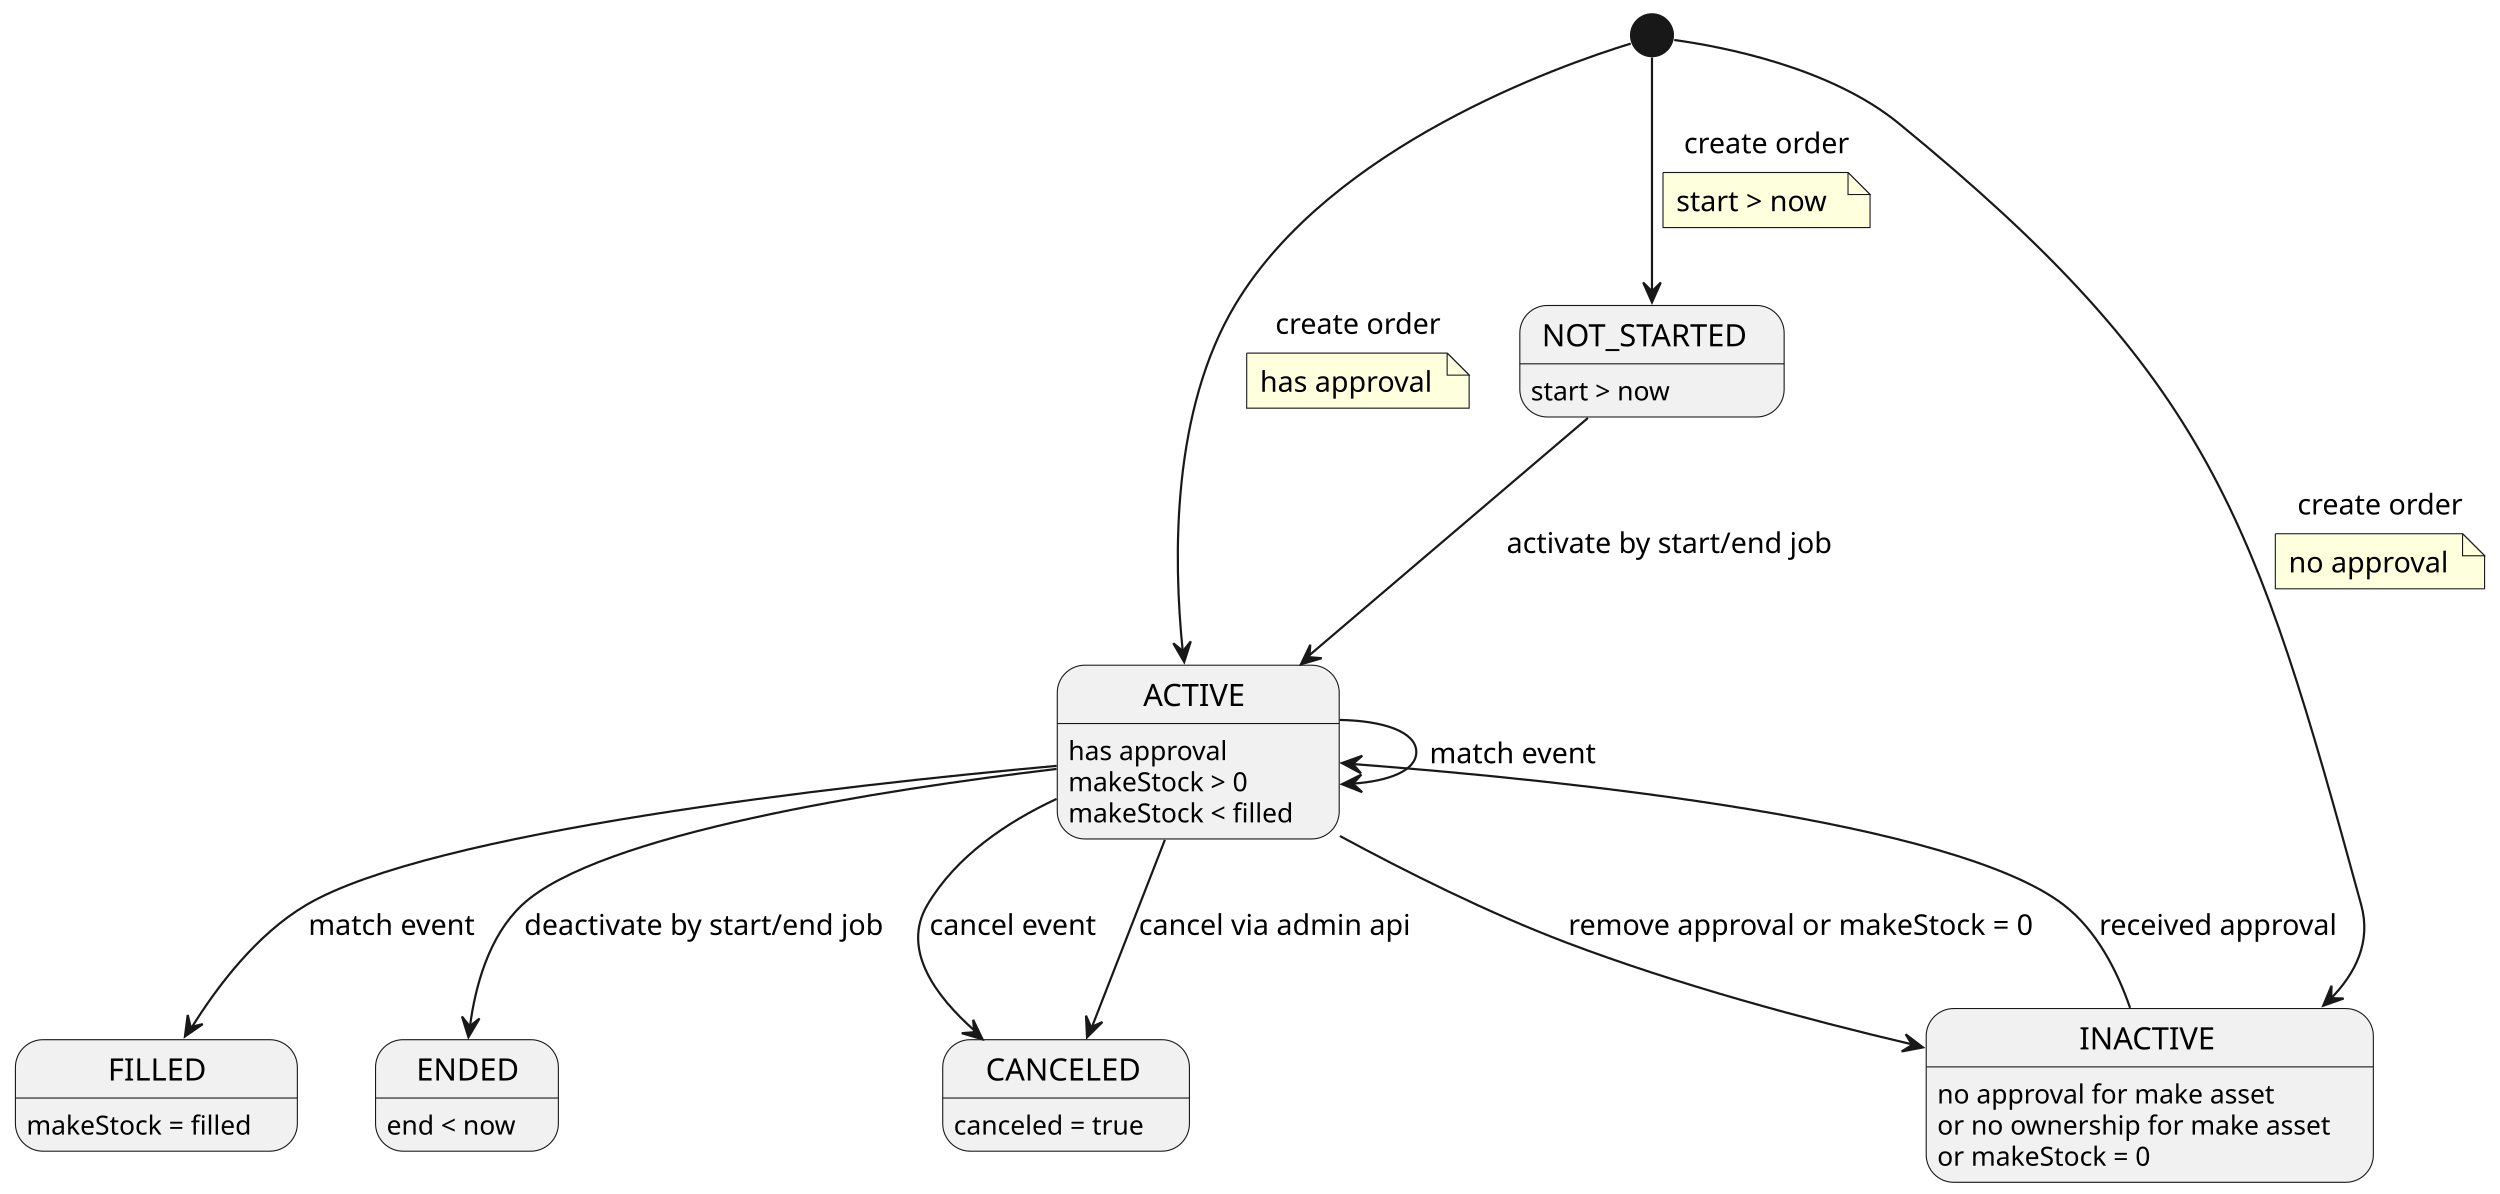
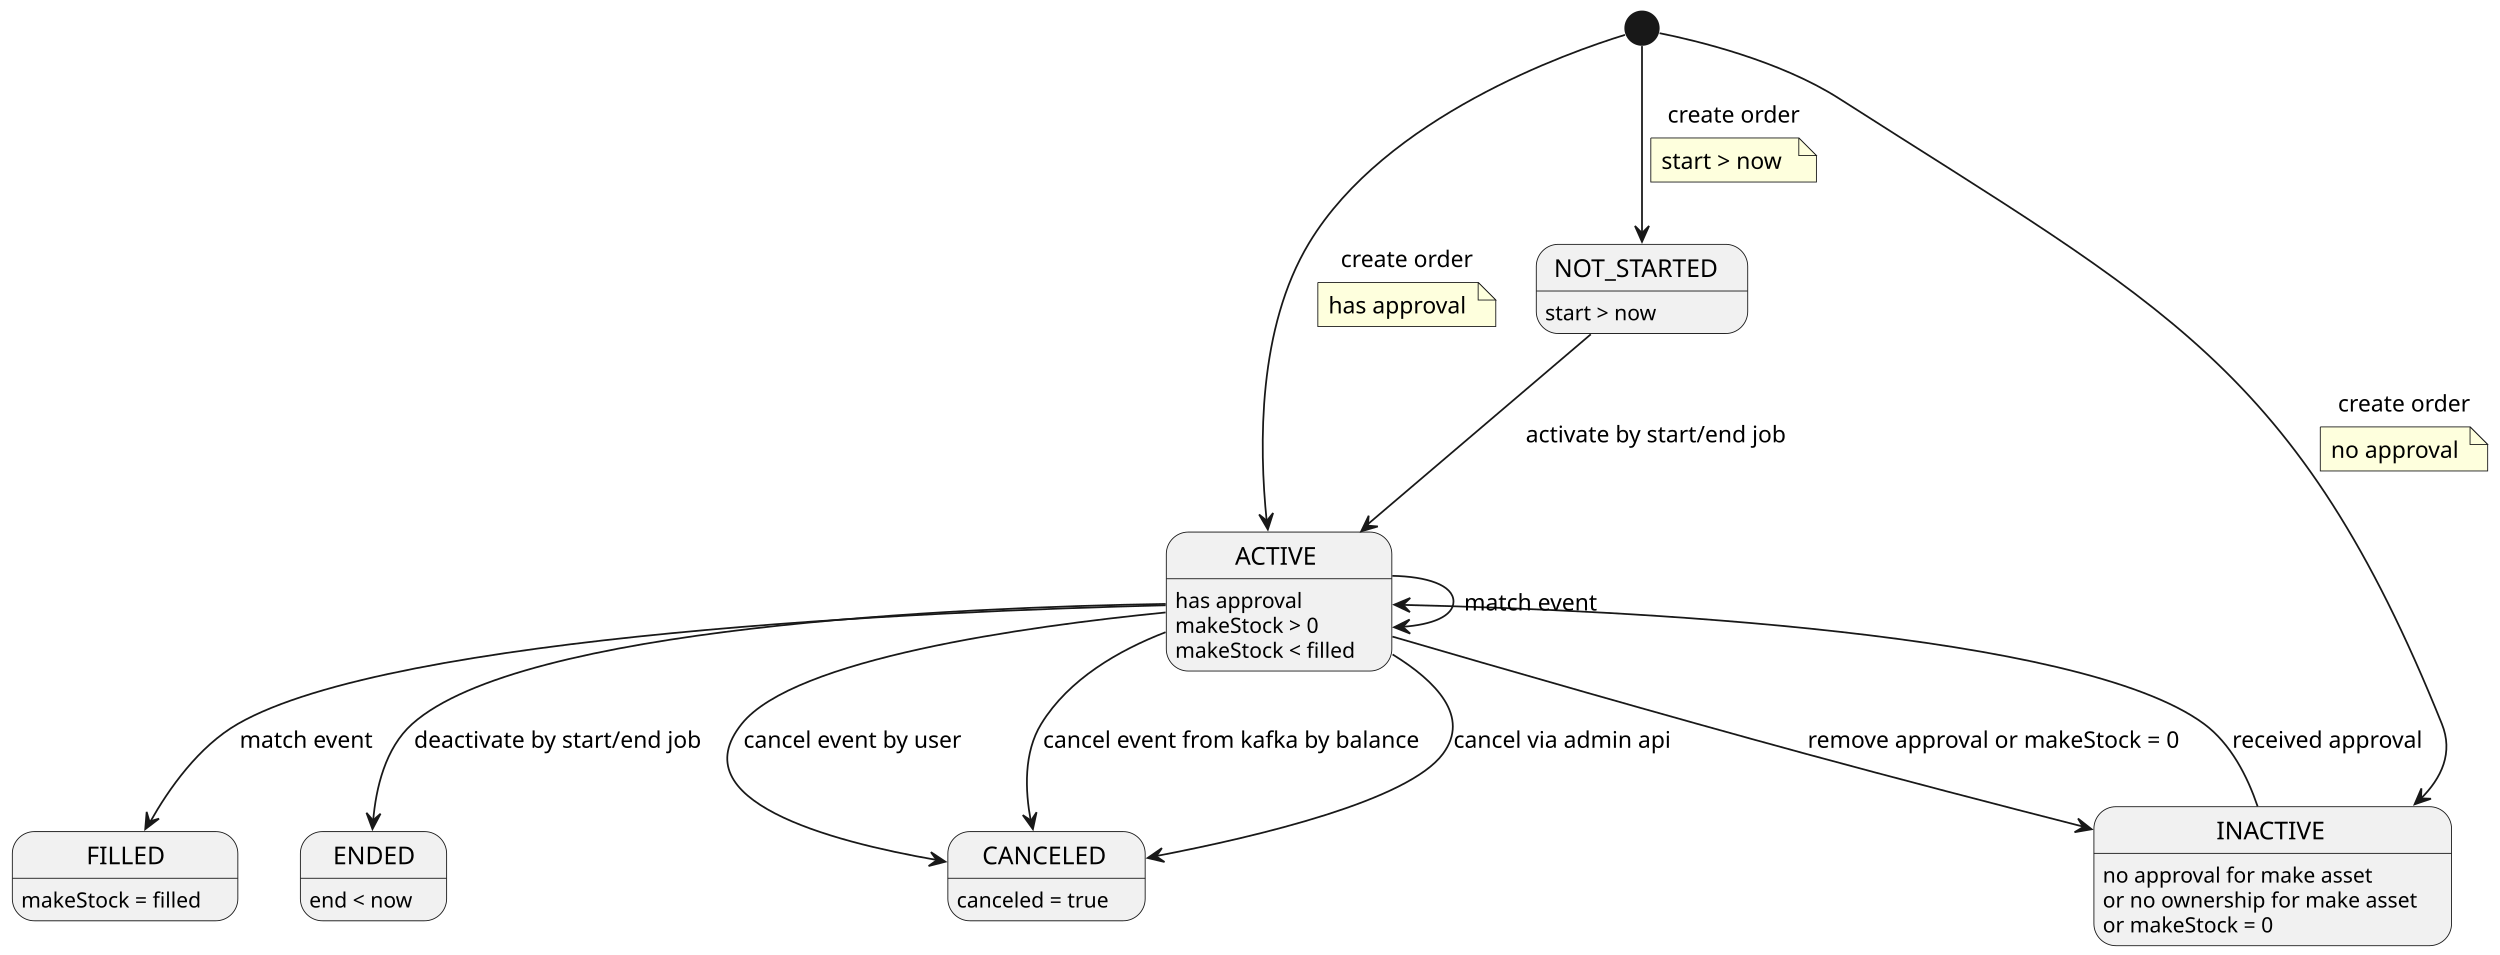
- <svg xmlns="http://www.w3.org/2000/svg" contentStyleType="text/css" height="542px" preserveAspectRatio="none" style="width:1135px;height:542px;background:#FFFFFF;" version="1.1" viewBox="0 0 1135 542" width="1135px" zoomAndPan="magnify">
+ <svg xmlns="http://www.w3.org/2000/svg" contentStyleType="text/css" height="542px" preserveAspectRatio="none" style="width:1419px;height:542px;background:#FFFFFF;" version="1.1" viewBox="0 0 1419 542" width="1419px" zoomAndPan="magnify">
  <defs />
  <g>
    <g id="ACTIVE">
-       <rect fill="#F1F1F1" height="78.887" rx="12.5" ry="12.5" style="stroke:#181818;stroke-width:0.5;" width="128" x="480" y="302" />
-       <line style="stroke:#181818;stroke-width:0.5;" x1="480" x2="608" y1="328.488" y2="328.488" />
-       <text fill="#000000" font-family="sans-serif" font-size="14" lengthAdjust="spacing" textLength="50" x="519" y="320.535">ACTIVE</text>
-       <text fill="#000000" font-family="sans-serif" font-size="12" lengthAdjust="spacing" textLength="75" x="485" y="345.09">has approval</text>
-       <text fill="#000000" font-family="sans-serif" font-size="12" lengthAdjust="spacing" textLength="88" x="485" y="359.223">makeStock &gt; 0</text>
-       <text fill="#000000" font-family="sans-serif" font-size="12" lengthAdjust="spacing" textLength="108" x="485" y="373.356">makeStock &lt; filled</text>
+       <rect fill="#F1F1F1" height="78.887" rx="12.5" ry="12.5" style="stroke:#181818;stroke-width:0.5;" width="128" x="662" y="302" />
+       <line style="stroke:#181818;stroke-width:0.5;" x1="662" x2="790" y1="328.488" y2="328.488" />
+       <text fill="#000000" font-family="sans-serif" font-size="14" lengthAdjust="spacing" textLength="50" x="701" y="320.535">ACTIVE</text>
+       <text fill="#000000" font-family="sans-serif" font-size="12" lengthAdjust="spacing" textLength="75" x="667" y="345.09">has approval</text>
+       <text fill="#000000" font-family="sans-serif" font-size="12" lengthAdjust="spacing" textLength="88" x="667" y="359.223">makeStock &gt; 0</text>
+       <text fill="#000000" font-family="sans-serif" font-size="12" lengthAdjust="spacing" textLength="108" x="667" y="373.356">makeStock &lt; filled</text>
    </g>
    <g id="FILLED">
      <rect fill="#F1F1F1" height="50.621" rx="12.5" ry="12.5" style="stroke:#181818;stroke-width:0.5;" width="128" x="7" y="472.02" />
      <line style="stroke:#181818;stroke-width:0.5;" x1="7" x2="135" y1="498.508" y2="498.508" />
      <text fill="#000000" font-family="sans-serif" font-size="14" lengthAdjust="spacing" textLength="44" x="49" y="490.555">FILLED</text>
      <text fill="#000000" font-family="sans-serif" font-size="12" lengthAdjust="spacing" textLength="108" x="12" y="515.11">makeStock = filled</text>
    </g>
    <g id="NOT_STARTED">
-       <rect fill="#F1F1F1" height="50.621" rx="12.5" ry="12.5" style="stroke:#181818;stroke-width:0.5;" width="120" x="690" y="138.69" />
-       <line style="stroke:#181818;stroke-width:0.5;" x1="690" x2="810" y1="165.178" y2="165.178" />
-       <text fill="#000000" font-family="sans-serif" font-size="14" lengthAdjust="spacing" textLength="100" x="700" y="157.225">NOT_STARTED</text>
-       <text fill="#000000" font-family="sans-serif" font-size="12" lengthAdjust="spacing" textLength="67" x="695" y="181.78">start &gt; now</text>
+       <rect fill="#F1F1F1" height="50.621" rx="12.5" ry="12.5" style="stroke:#181818;stroke-width:0.5;" width="120" x="872" y="138.69" />
+       <line style="stroke:#181818;stroke-width:0.5;" x1="872" x2="992" y1="165.178" y2="165.178" />
+       <text fill="#000000" font-family="sans-serif" font-size="14" lengthAdjust="spacing" textLength="100" x="882" y="157.225">NOT_STARTED</text>
+       <text fill="#000000" font-family="sans-serif" font-size="12" lengthAdjust="spacing" textLength="67" x="877" y="181.78">start &gt; now</text>
    </g>
    <g id="ENDED">
      <rect fill="#F1F1F1" height="50.621" rx="12.5" ry="12.5" style="stroke:#181818;stroke-width:0.5;" width="83" x="170.5" y="472.02" />
      <line style="stroke:#181818;stroke-width:0.5;" x1="170.5" x2="253.5" y1="498.508" y2="498.508" />
      <text fill="#000000" font-family="sans-serif" font-size="14" lengthAdjust="spacing" textLength="46" x="189" y="490.555">ENDED</text>
      <text fill="#000000" font-family="sans-serif" font-size="12" lengthAdjust="spacing" textLength="63" x="175.5" y="515.11">end &lt; now</text>
    </g>
    <g id="CANCELED">
-       <rect fill="#F1F1F1" height="50.621" rx="12.5" ry="12.5" style="stroke:#181818;stroke-width:0.5;" width="112" x="428" y="472.02" />
-       <line style="stroke:#181818;stroke-width:0.5;" x1="428" x2="540" y1="498.508" y2="498.508" />
-       <text fill="#000000" font-family="sans-serif" font-size="14" lengthAdjust="spacing" textLength="73" x="447.5" y="490.555">CANCELED</text>
-       <text fill="#000000" font-family="sans-serif" font-size="12" lengthAdjust="spacing" textLength="92" x="433" y="515.11">canceled = true</text>
+       <rect fill="#F1F1F1" height="50.621" rx="12.5" ry="12.5" style="stroke:#181818;stroke-width:0.5;" width="112" x="538" y="472.02" />
+       <line style="stroke:#181818;stroke-width:0.5;" x1="538" x2="650" y1="498.508" y2="498.508" />
+       <text fill="#000000" font-family="sans-serif" font-size="14" lengthAdjust="spacing" textLength="73" x="557.5" y="490.555">CANCELED</text>
+       <text fill="#000000" font-family="sans-serif" font-size="12" lengthAdjust="spacing" textLength="92" x="543" y="515.11">canceled = true</text>
    </g>
    <g id="INACTIVE">
-       <rect fill="#F1F1F1" height="78.887" rx="12.5" ry="12.5" style="stroke:#181818;stroke-width:0.5;" width="203" x="874.5" y="457.88" />
-       <line style="stroke:#181818;stroke-width:0.5;" x1="874.5" x2="1077.5" y1="484.368" y2="484.368" />
-       <text fill="#000000" font-family="sans-serif" font-size="14" lengthAdjust="spacing" textLength="64" x="944" y="476.415">INACTIVE</text>
-       <text fill="#000000" font-family="sans-serif" font-size="12" lengthAdjust="spacing" textLength="159" x="879.5" y="500.97">no approval for make asset</text>
-       <text fill="#000000" font-family="sans-serif" font-size="12" lengthAdjust="spacing" textLength="183" x="879.5" y="515.103">or no ownership for make asset</text>
-       <text fill="#000000" font-family="sans-serif" font-size="12" lengthAdjust="spacing" textLength="104" x="879.5" y="529.236">or makeStock = 0</text>
+       <rect fill="#F1F1F1" height="78.887" rx="12.5" ry="12.5" style="stroke:#181818;stroke-width:0.5;" width="203" x="1188.5" y="457.88" />
+       <line style="stroke:#181818;stroke-width:0.5;" x1="1188.5" x2="1391.5" y1="484.368" y2="484.368" />
+       <text fill="#000000" font-family="sans-serif" font-size="14" lengthAdjust="spacing" textLength="64" x="1258" y="476.415">INACTIVE</text>
+       <text fill="#000000" font-family="sans-serif" font-size="12" lengthAdjust="spacing" textLength="159" x="1193.5" y="500.97">no approval for make asset</text>
+       <text fill="#000000" font-family="sans-serif" font-size="12" lengthAdjust="spacing" textLength="183" x="1193.5" y="515.103">or no ownership for make asset</text>
+       <text fill="#000000" font-family="sans-serif" font-size="12" lengthAdjust="spacing" textLength="104" x="1193.5" y="529.236">or makeStock = 0</text>
    </g>
-     <ellipse cx="750" cy="16" fill="#181818" rx="10" ry="10" style="stroke:none;stroke-width:1.0;" />
+     <ellipse cx="932" cy="16" fill="#181818" rx="10" ry="10" style="stroke:none;stroke-width:1.0;" />
    <g id="link_*start*_ACTIVE">
-       <path d="M740.34,19.79 C708.16,29.67 604.25,66.26 561,138 C532.07,185.98 532.5,252.37 536.99,295.85 " fill="none" id="*start*-to-ACTIVE" style="stroke:#181818;stroke-width:1.0;" />
-       <polygon fill="#181818" points="537.62,300.56,540.619,291.179,537.077,295.589,532.667,292.047,537.62,300.56" style="stroke:#181818;stroke-width:1.0;" />
-       <text fill="#000000" font-family="sans-serif" font-size="13" lengthAdjust="spacing" textLength="75" x="579" y="151.568">create order</text>
-       <path d="M566,160.31 L566,185.31 L667,185.31 L667,170.31 L657,160.31 L566,160.31 " fill="#FEFFDD" style="stroke:#181818;stroke-width:0.5;" />
-       <path d="M657,160.31 L657,170.31 L667,170.31 L657,160.31 " fill="#FEFFDD" style="stroke:#181818;stroke-width:0.5;" />
-       <text fill="#000000" font-family="sans-serif" font-size="13" lengthAdjust="spacing" textLength="80" x="572" y="177.879">has approval</text>
+       <path d="M922.34,19.79 C890.16,29.67 786.25,66.26 743,138 C714.07,185.98 714.5,252.37 718.99,295.85 " fill="none" id="*start*-to-ACTIVE" style="stroke:#181818;stroke-width:1.0;" />
+       <polygon fill="#181818" points="719.62,300.56,722.619,291.179,719.077,295.589,714.667,292.047,719.62,300.56" style="stroke:#181818;stroke-width:1.0;" />
+       <text fill="#000000" font-family="sans-serif" font-size="13" lengthAdjust="spacing" textLength="75" x="761" y="151.568">create order</text>
+       <path d="M748,160.31 L748,185.31 L849,185.31 L849,170.31 L839,160.31 L748,160.31 " fill="#FEFFDD" style="stroke:#181818;stroke-width:0.5;" />
+       <path d="M839,160.31 L839,170.31 L849,170.31 L839,160.31 " fill="#FEFFDD" style="stroke:#181818;stroke-width:0.5;" />
+       <text fill="#000000" font-family="sans-serif" font-size="13" lengthAdjust="spacing" textLength="80" x="754" y="177.879">has approval</text>
    </g>
    <g id="link_*start*_NOT_STARTED">
-       <path d="M750,26.13 C750,47.02 750,99.07 750,132.62 " fill="none" id="*start*-to-NOT_STARTED" style="stroke:#181818;stroke-width:1.0;" />
-       <polygon fill="#181818" points="750,137.25,754,128.25,750,132.25,746,128.25,750,137.25" style="stroke:#181818;stroke-width:1.0;" />
-       <text fill="#000000" font-family="sans-serif" font-size="13" lengthAdjust="spacing" textLength="75" x="764.5" y="69.568">create order</text>
-       <path d="M755,78.311 L755,103.311 L849,103.311 L849,88.311 L839,78.311 L755,78.311 " fill="#FEFFDD" style="stroke:#181818;stroke-width:0.5;" />
-       <path d="M839,78.311 L839,88.311 L849,88.311 L839,78.311 " fill="#FEFFDD" style="stroke:#181818;stroke-width:0.5;" />
-       <text fill="#000000" font-family="sans-serif" font-size="13" lengthAdjust="spacing" textLength="73" x="761" y="95.879">start &gt; now</text>
+       <path d="M932,26.13 C932,47.02 932,99.07 932,132.62 " fill="none" id="*start*-to-NOT_STARTED" style="stroke:#181818;stroke-width:1.0;" />
+       <polygon fill="#181818" points="932,137.25,936,128.25,932,132.25,928,128.25,932,137.25" style="stroke:#181818;stroke-width:1.0;" />
+       <text fill="#000000" font-family="sans-serif" font-size="13" lengthAdjust="spacing" textLength="75" x="946.5" y="69.568">create order</text>
+       <path d="M937,78.311 L937,103.311 L1031,103.311 L1031,88.311 L1021,78.311 L937,78.311 " fill="#FEFFDD" style="stroke:#181818;stroke-width:0.5;" />
+       <path d="M1021,78.311 L1021,88.311 L1031,88.311 L1021,78.311 " fill="#FEFFDD" style="stroke:#181818;stroke-width:0.5;" />
+       <text fill="#000000" font-family="sans-serif" font-size="13" lengthAdjust="spacing" textLength="73" x="943" y="95.879">start &gt; now</text>
    </g>
    <g id="link_*start*_INACTIVE">
-       <path d="M760.1,18.16 C781.21,21.06 830.61,30.31 862,56 C1003.84,172.06 1023.62,234.11 1072,410.88 C1076.52,427.41 1069.69,441.72 1057.91,453.64 " fill="none" id="*start*-to-INACTIVE" style="stroke:#181818;stroke-width:1.0;" />
-       <polygon fill="#181818" points="1054.73,456.59,1064.019,453.316,1058.364,453.156,1058.524,447.502,1054.73,456.59" style="stroke:#181818;stroke-width:1.0;" />
-       <text fill="#000000" font-family="sans-serif" font-size="13" lengthAdjust="spacing" textLength="75" x="1043" y="233.568">create order</text>
-       <path d="M1033,242.31 L1033,267.31 L1128,267.31 L1128,252.31 L1118,242.31 L1033,242.31 " fill="#FEFFDD" style="stroke:#181818;stroke-width:0.5;" />
-       <path d="M1118,242.31 L1118,252.31 L1128,252.31 L1118,242.31 " fill="#FEFFDD" style="stroke:#181818;stroke-width:0.5;" />
-       <text fill="#000000" font-family="sans-serif" font-size="13" lengthAdjust="spacing" textLength="74" x="1039" y="259.879">no approval</text>
+       <path d="M941.97,18.83 C962.42,22.94 1010.01,34.24 1044,56 C1228.48,174.11 1304.05,207.74 1386,410.88 C1392.56,427.15 1386.04,441.48 1373.85,453.54 " fill="none" id="*start*-to-INACTIVE" style="stroke:#181818;stroke-width:1.0;" />
+       <polygon fill="#181818" points="1370.51,456.54,1379.831,453.36,1374.178,453.143,1374.396,447.49,1370.51,456.54" style="stroke:#181818;stroke-width:1.0;" />
+       <text fill="#000000" font-family="sans-serif" font-size="13" lengthAdjust="spacing" textLength="75" x="1327" y="233.568">create order</text>
+       <path d="M1317,242.31 L1317,267.31 L1412,267.31 L1412,252.31 L1402,242.31 L1317,242.31 " fill="#FEFFDD" style="stroke:#181818;stroke-width:0.5;" />
+       <path d="M1402,242.31 L1402,252.31 L1412,252.31 L1402,242.31 " fill="#FEFFDD" style="stroke:#181818;stroke-width:0.5;" />
+       <text fill="#000000" font-family="sans-serif" font-size="13" lengthAdjust="spacing" textLength="74" x="1323" y="259.879">no approval</text>
    </g>
    <g id="link_NOT_STARTED_ACTIVE">
-       <path d="M720.92,189.76 C687.96,217.83 633.66,264.08 593.9,297.94 " fill="none" id="NOT_STARTED-to-ACTIVE" style="stroke:#181818;stroke-width:1.0;" />
-       <polygon fill="#181818" points="590.61,301.6,600.058,298.818,594.419,298.361,594.876,292.723,590.61,301.6" style="stroke:#181818;stroke-width:1.0;" />
-       <text fill="#000000" font-family="sans-serif" font-size="13" lengthAdjust="spacing" textLength="155" x="684" y="251.068">activate by start/end job</text>
+       <path d="M902.92,189.76 C869.96,217.83 815.66,264.08 775.9,297.94 " fill="none" id="NOT_STARTED-to-ACTIVE" style="stroke:#181818;stroke-width:1.0;" />
+       <polygon fill="#181818" points="772.61,301.6,782.058,298.818,776.419,298.361,776.876,292.723,772.61,301.6" style="stroke:#181818;stroke-width:1.0;" />
+       <text fill="#000000" font-family="sans-serif" font-size="13" lengthAdjust="spacing" textLength="155" x="866" y="251.068">activate by start/end job</text>
    </g>
    <g id="link_ACTIVE_INACTIVE">
-       <path d="M608.31,379.55 C638.73,396 675.99,414.59 711,427.88 C761.58,447.09 819.59,462.75 868.42,474.22 " fill="none" id="ACTIVE-to-INACTIVE" style="stroke:#181818;stroke-width:1.0;" />
-       <polygon fill="#181818" points="873.02,475.52,865.172,469.57,868.152,474.378,863.344,477.359,873.02,475.52" style="stroke:#181818;stroke-width:1.0;" />
-       <text fill="#000000" font-family="sans-serif" font-size="13" lengthAdjust="spacing" textLength="220" x="712" y="424.448">remove approval or makeStock = 0</text>
+       <path d="M790.32,361.33 C850.78,378.97 943.86,405.82 1025,427.88 C1076.77,441.96 1134.41,456.93 1182.69,469.27 " fill="none" id="ACTIVE-to-INACTIVE" style="stroke:#181818;stroke-width:1.0;" />
+       <polygon fill="#181818" points="1187.22,470.69,1179.48,464.6,1182.373,469.461,1177.513,472.354,1187.22,470.69" style="stroke:#181818;stroke-width:1.0;" />
+       <text fill="#000000" font-family="sans-serif" font-size="13" lengthAdjust="spacing" textLength="220" x="1026" y="424.448">remove approval or makeStock = 0</text>
    </g>
    <g id="link_INACTIVE_ACTIVE">
-       <path d="M967.05,457.55 C961.22,440.75 951.84,422.34 937,410.88 C887.62,372.76 713.1,354.4 614.03,346.86 " fill="none" id="INACTIVE-to-ACTIVE" style="stroke:#181818;stroke-width:1.0;" />
-       <polygon fill="#181818" points="609.21,346.43,617.888,351.088,614.196,346.801,618.482,343.11,609.21,346.43" style="stroke:#181818;stroke-width:1.0;" />
-       <text fill="#000000" font-family="sans-serif" font-size="13" lengthAdjust="spacing" textLength="110" x="953" y="424.448">received approval</text>
+       <path d="M1281.42,457.7 C1275.65,440.72 1266.22,422.12 1251,410.88 C1180.31,358.68 922.32,346.27 796.27,343.34 " fill="none" id="INACTIVE-to-ACTIVE" style="stroke:#181818;stroke-width:1.0;" />
+       <polygon fill="#181818" points="791.37,343.21,800.276,347.415,796.369,343.324,800.459,339.417,791.37,343.21" style="stroke:#181818;stroke-width:1.0;" />
+       <text fill="#000000" font-family="sans-serif" font-size="13" lengthAdjust="spacing" textLength="110" x="1267" y="424.448">received approval</text>
    </g>
    <g id="link_ACTIVE_CANCELED">
-       <path d="M479.68,362.7 C457.03,373.27 434.01,388.76 421,410.88 C409.19,430.97 424.41,452.06 442.85,468.26 " fill="none" id="ACTIVE-to-CANCELED" style="stroke:#181818;stroke-width:1.0;" />
-       <polygon fill="#181818" points="446.08,471.85,441.814,462.973,442.271,468.611,436.632,469.068,446.08,471.85" style="stroke:#181818;stroke-width:1.0;" />
-       <text fill="#000000" font-family="sans-serif" font-size="13" lengthAdjust="spacing" textLength="78" x="422" y="424.448">cancel event</text>
+       <path d="M661.6,347.63 C581.18,355.6 450.55,373.97 421,410.88 C386.25,454.29 469.3,477.33 531.99,488.17 " fill="none" id="ACTIVE-to-CANCELED" style="stroke:#181818;stroke-width:1.0;" />
+       <polygon fill="#181818" points="536.61,489.11,528.398,483.673,531.679,488.281,527.071,491.562,536.61,489.11" style="stroke:#181818;stroke-width:1.0;" />
+       <text fill="#000000" font-family="sans-serif" font-size="13" lengthAdjust="spacing" textLength="128" x="422" y="424.448">cancel event by user</text>
    </g>
    <g id="link_ACTIVE_CANCELED">
-       <path d="M528.86,381.27 C518.53,407.76 505.06,442.31 495.59,466.61 " fill="none" id="ACTIVE-to-CANCELED-1" style="stroke:#181818;stroke-width:1.0;" />
-       <polygon fill="#181818" points="493.51,470.94,500.504,464.006,495.325,466.281,493.05,461.102,493.51,470.94" style="stroke:#181818;stroke-width:1.0;" />
-       <text fill="#000000" font-family="sans-serif" font-size="13" lengthAdjust="spacing" textLength="128" x="517" y="424.448">cancel via admin api</text>
+       <path d="M661.59,358.83 C634.91,369.14 606.61,385.47 591,410.88 C581.02,427.13 581.81,448.59 585.08,465.94 " fill="none" id="ACTIVE-to-CANCELED-1" style="stroke:#181818;stroke-width:1.0;" />
+       <polygon fill="#181818" points="586.27,470.65,588.357,461.025,585.254,465.754,580.524,462.651,586.27,470.65" style="stroke:#181818;stroke-width:1.0;" />
+       <text fill="#000000" font-family="sans-serif" font-size="13" lengthAdjust="spacing" textLength="222" x="592" y="424.448">cancel event from kafka by balance</text>
+     </g>
+     <g id="link_ACTIVE_CANCELED">
+       <path d="M790.43,371.46 C815.37,386.82 834.6,406.83 819,427.88 C799.45,454.26 715.68,474.51 656.08,485.92 " fill="none" id="ACTIVE-to-CANCELED-2" style="stroke:#181818;stroke-width:1.0;" />
+       <polygon fill="#181818" points="651.39,486.99,660.976,489.249,656.303,486.062,659.491,481.389,651.39,486.99" style="stroke:#181818;stroke-width:1.0;" />
+       <text fill="#000000" font-family="sans-serif" font-size="13" lengthAdjust="spacing" textLength="128" x="825" y="424.448">cancel via admin api</text>
    </g>
    <g id="link_ACTIVE_ACTIVE">
-       <path d="M608.27,326.85 C627.76,327.21 643,332.08 643,341.44 C643,349.85 630.7,354.63 614.07,355.78 " fill="none" id="ACTIVE-to-ACTIVE" style="stroke:#181818;stroke-width:1.0;" />
-       <polygon fill="#181818" points="609.27,356.03,618.433,359.64,614.265,355.815,618.09,351.647,609.27,356.03" style="stroke:#181818;stroke-width:1.0;" />
-       <text fill="#000000" font-family="sans-serif" font-size="13" lengthAdjust="spacing" textLength="77" x="649" y="346.508">match event</text>
+       <path d="M790.27,326.85 C809.76,327.21 825,332.08 825,341.44 C825,349.85 812.7,354.63 796.07,355.78 " fill="none" id="ACTIVE-to-ACTIVE" style="stroke:#181818;stroke-width:1.0;" />
+       <polygon fill="#181818" points="791.27,356.03,800.433,359.64,796.265,355.815,800.09,351.647,791.27,356.03" style="stroke:#181818;stroke-width:1.0;" />
+       <text fill="#000000" font-family="sans-serif" font-size="13" lengthAdjust="spacing" textLength="77" x="831" y="346.508">match event</text>
    </g>
    <g id="link_ACTIVE_FILLED">
-       <path d="M479.73,347.69 C380.51,356.72 195.58,377.5 139,410.88 C116.57,424.12 98.63,447.75 86.83,466.81 " fill="none" id="ACTIVE-to-FILLED" style="stroke:#181818;stroke-width:1.0;" />
-       <polygon fill="#181818" points="83.96,470.55,92.056,464.942,86.56,466.279,85.223,460.782,83.96,470.55" style="stroke:#181818;stroke-width:1.0;" />
-       <text fill="#000000" font-family="sans-serif" font-size="13" lengthAdjust="spacing" textLength="77" x="140" y="424.448">match event</text>
+       <path d="M661.63,343.56 C527.56,346.9 223.49,360.03 135,410.88 C112.78,423.65 95.89,447.56 85.06,466.84 " fill="none" id="ACTIVE-to-FILLED" style="stroke:#181818;stroke-width:1.0;" />
+       <polygon fill="#181818" points="82.43,470.64,90.259,464.665,84.83,466.254,83.242,460.825,82.43,470.64" style="stroke:#181818;stroke-width:1.0;" />
+       <text fill="#000000" font-family="sans-serif" font-size="13" lengthAdjust="spacing" textLength="77" x="136" y="424.448">match event</text>
    </g>
    <g id="link_ACTIVE_ENDED">
-       <path d="M479.67,349.09 C400.3,358.57 271.57,378.5 237,410.88 C221.87,425.06 215.73,447.83 213.32,466.31 " fill="none" id="ACTIVE-to-ENDED" style="stroke:#181818;stroke-width:1.0;" />
-       <polygon fill="#181818" points="212.68,470.89,217.682,462.406,213.251,465.923,209.734,461.492,212.68,470.89" style="stroke:#181818;stroke-width:1.0;" />
-       <text fill="#000000" font-family="sans-serif" font-size="13" lengthAdjust="spacing" textLength="170" x="238" y="424.448">deactivate by start/end job</text>
+       <path d="M661.64,342.78 C542.92,344.77 295.94,355.62 234,410.88 C218.67,424.56 213.36,447.36 211.79,465.97 " fill="none" id="ACTIVE-to-ENDED" style="stroke:#181818;stroke-width:1.0;" />
+       <polygon fill="#181818" points="211.41,470.59,215.993,461.873,211.739,465.601,208.011,461.346,211.41,470.59" style="stroke:#181818;stroke-width:1.0;" />
+       <text fill="#000000" font-family="sans-serif" font-size="13" lengthAdjust="spacing" textLength="170" x="235" y="424.448">deactivate by start/end job</text>
    </g>
  </g>
</svg>
